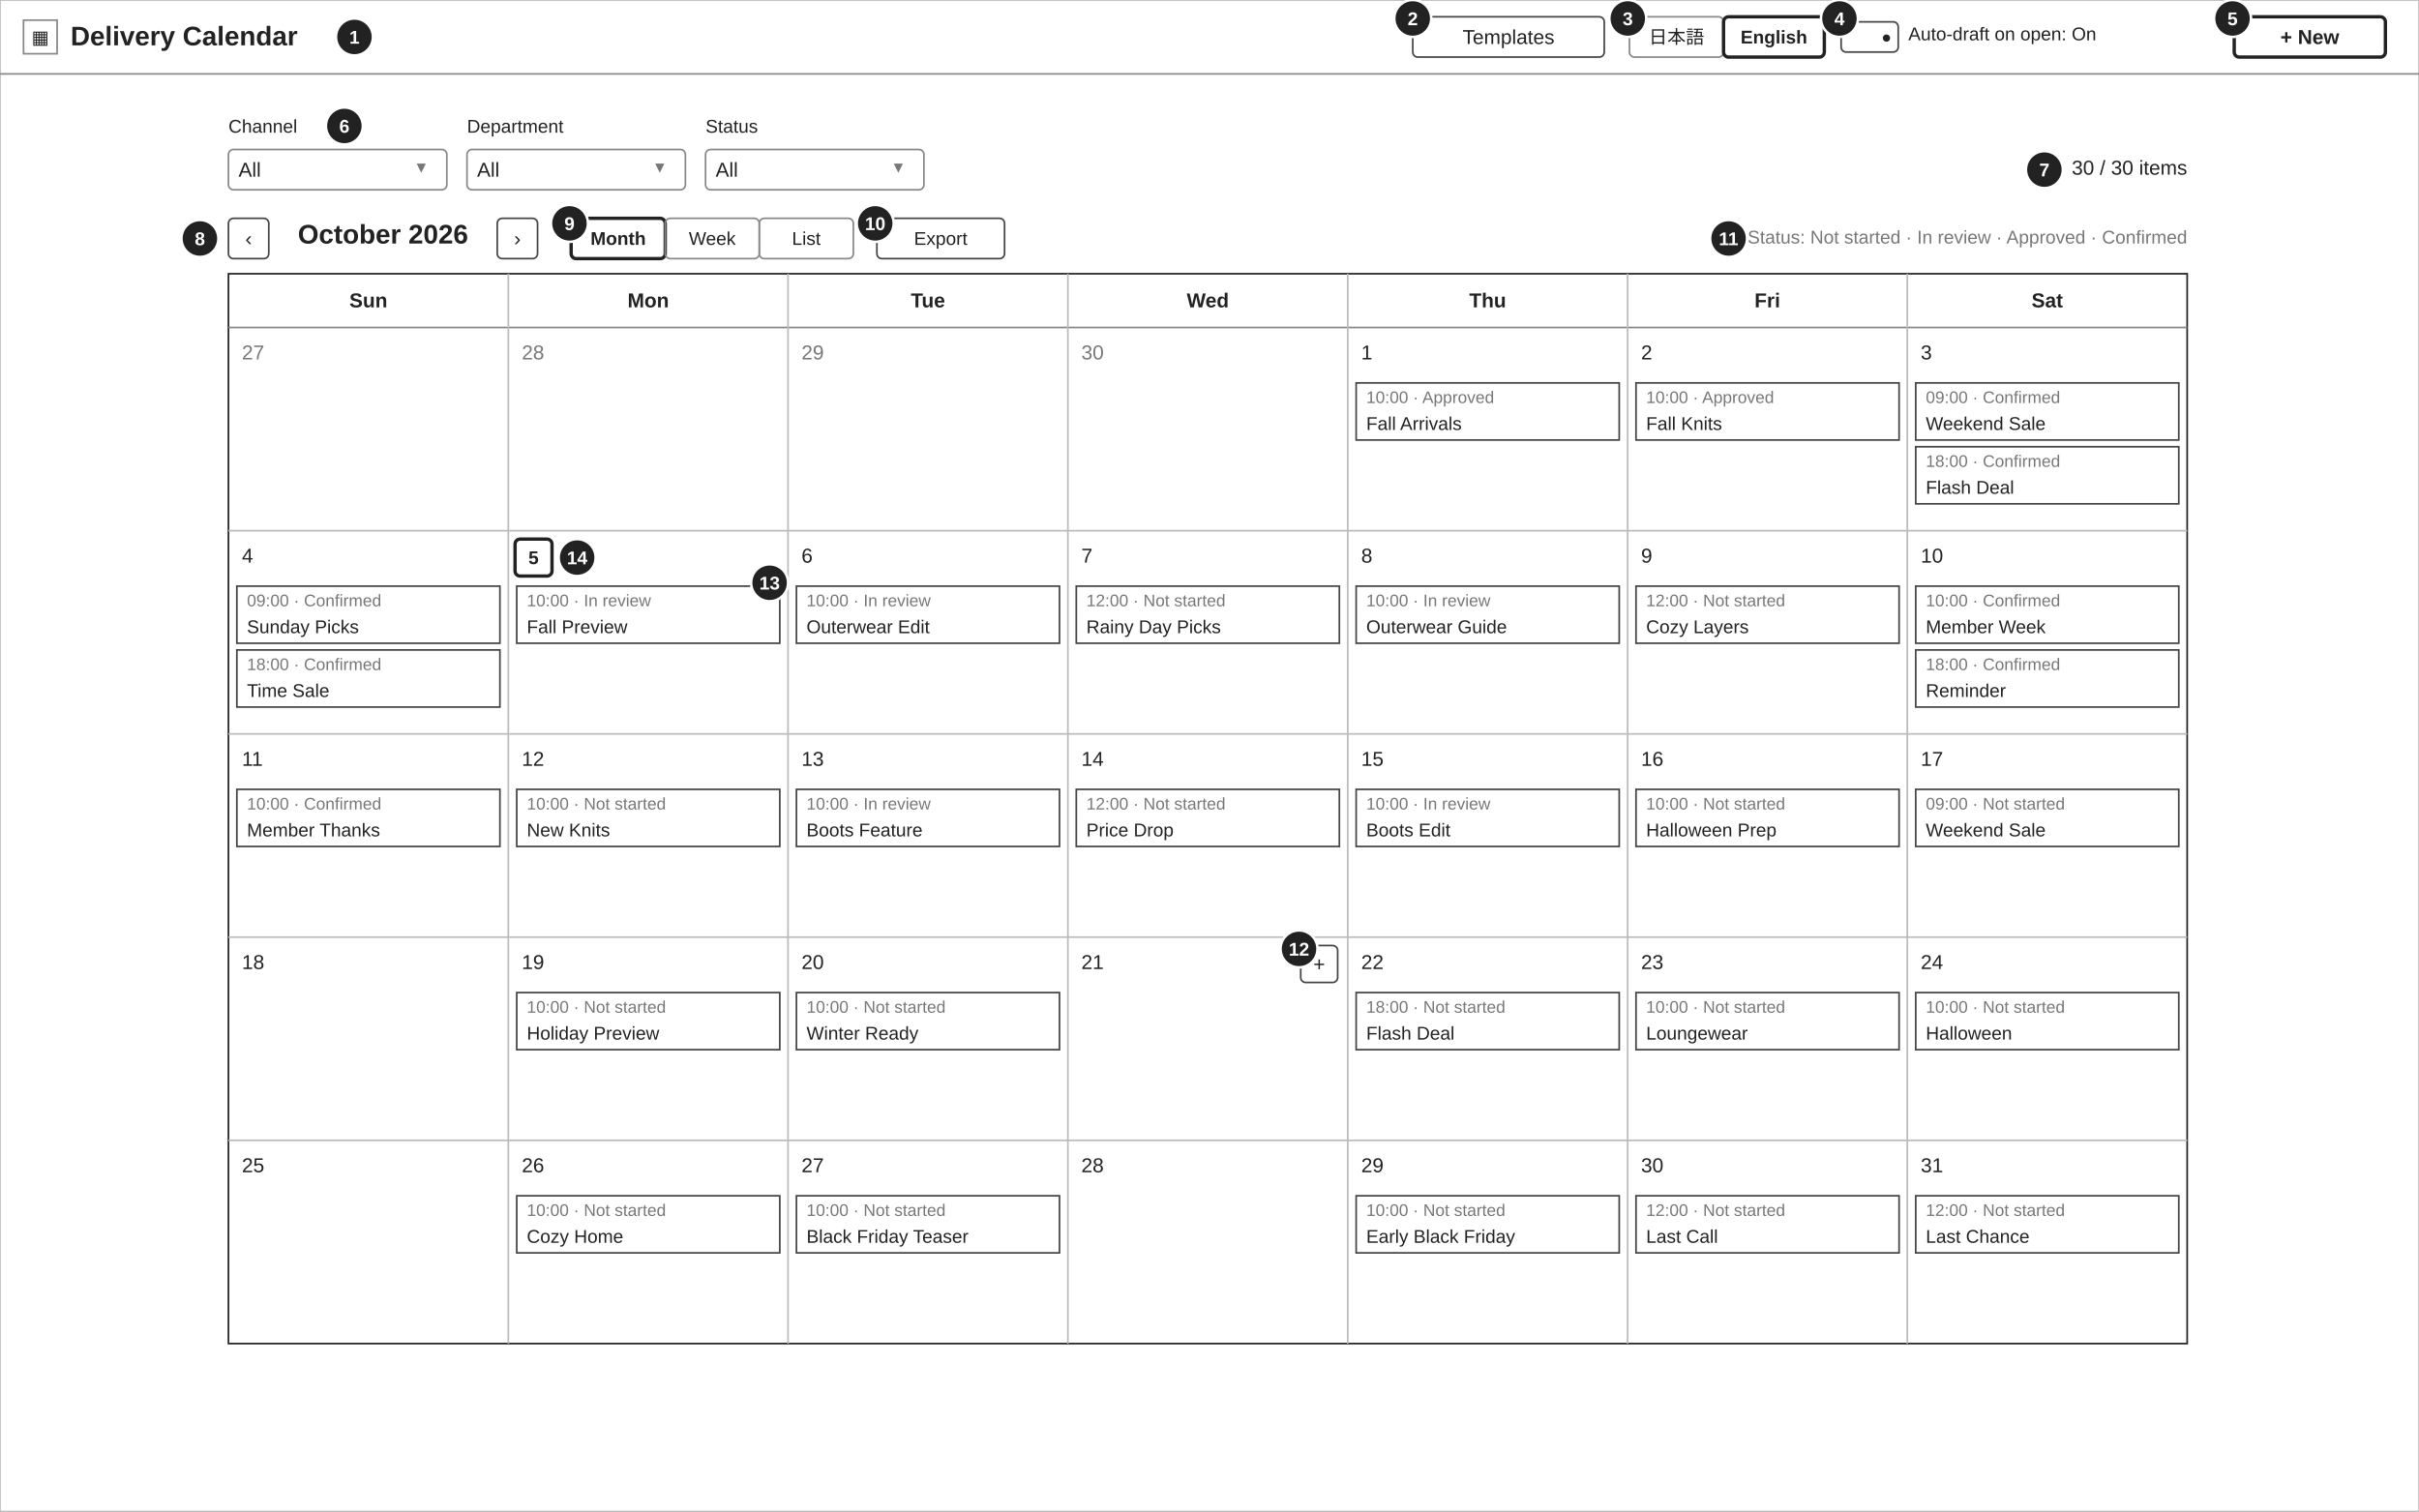
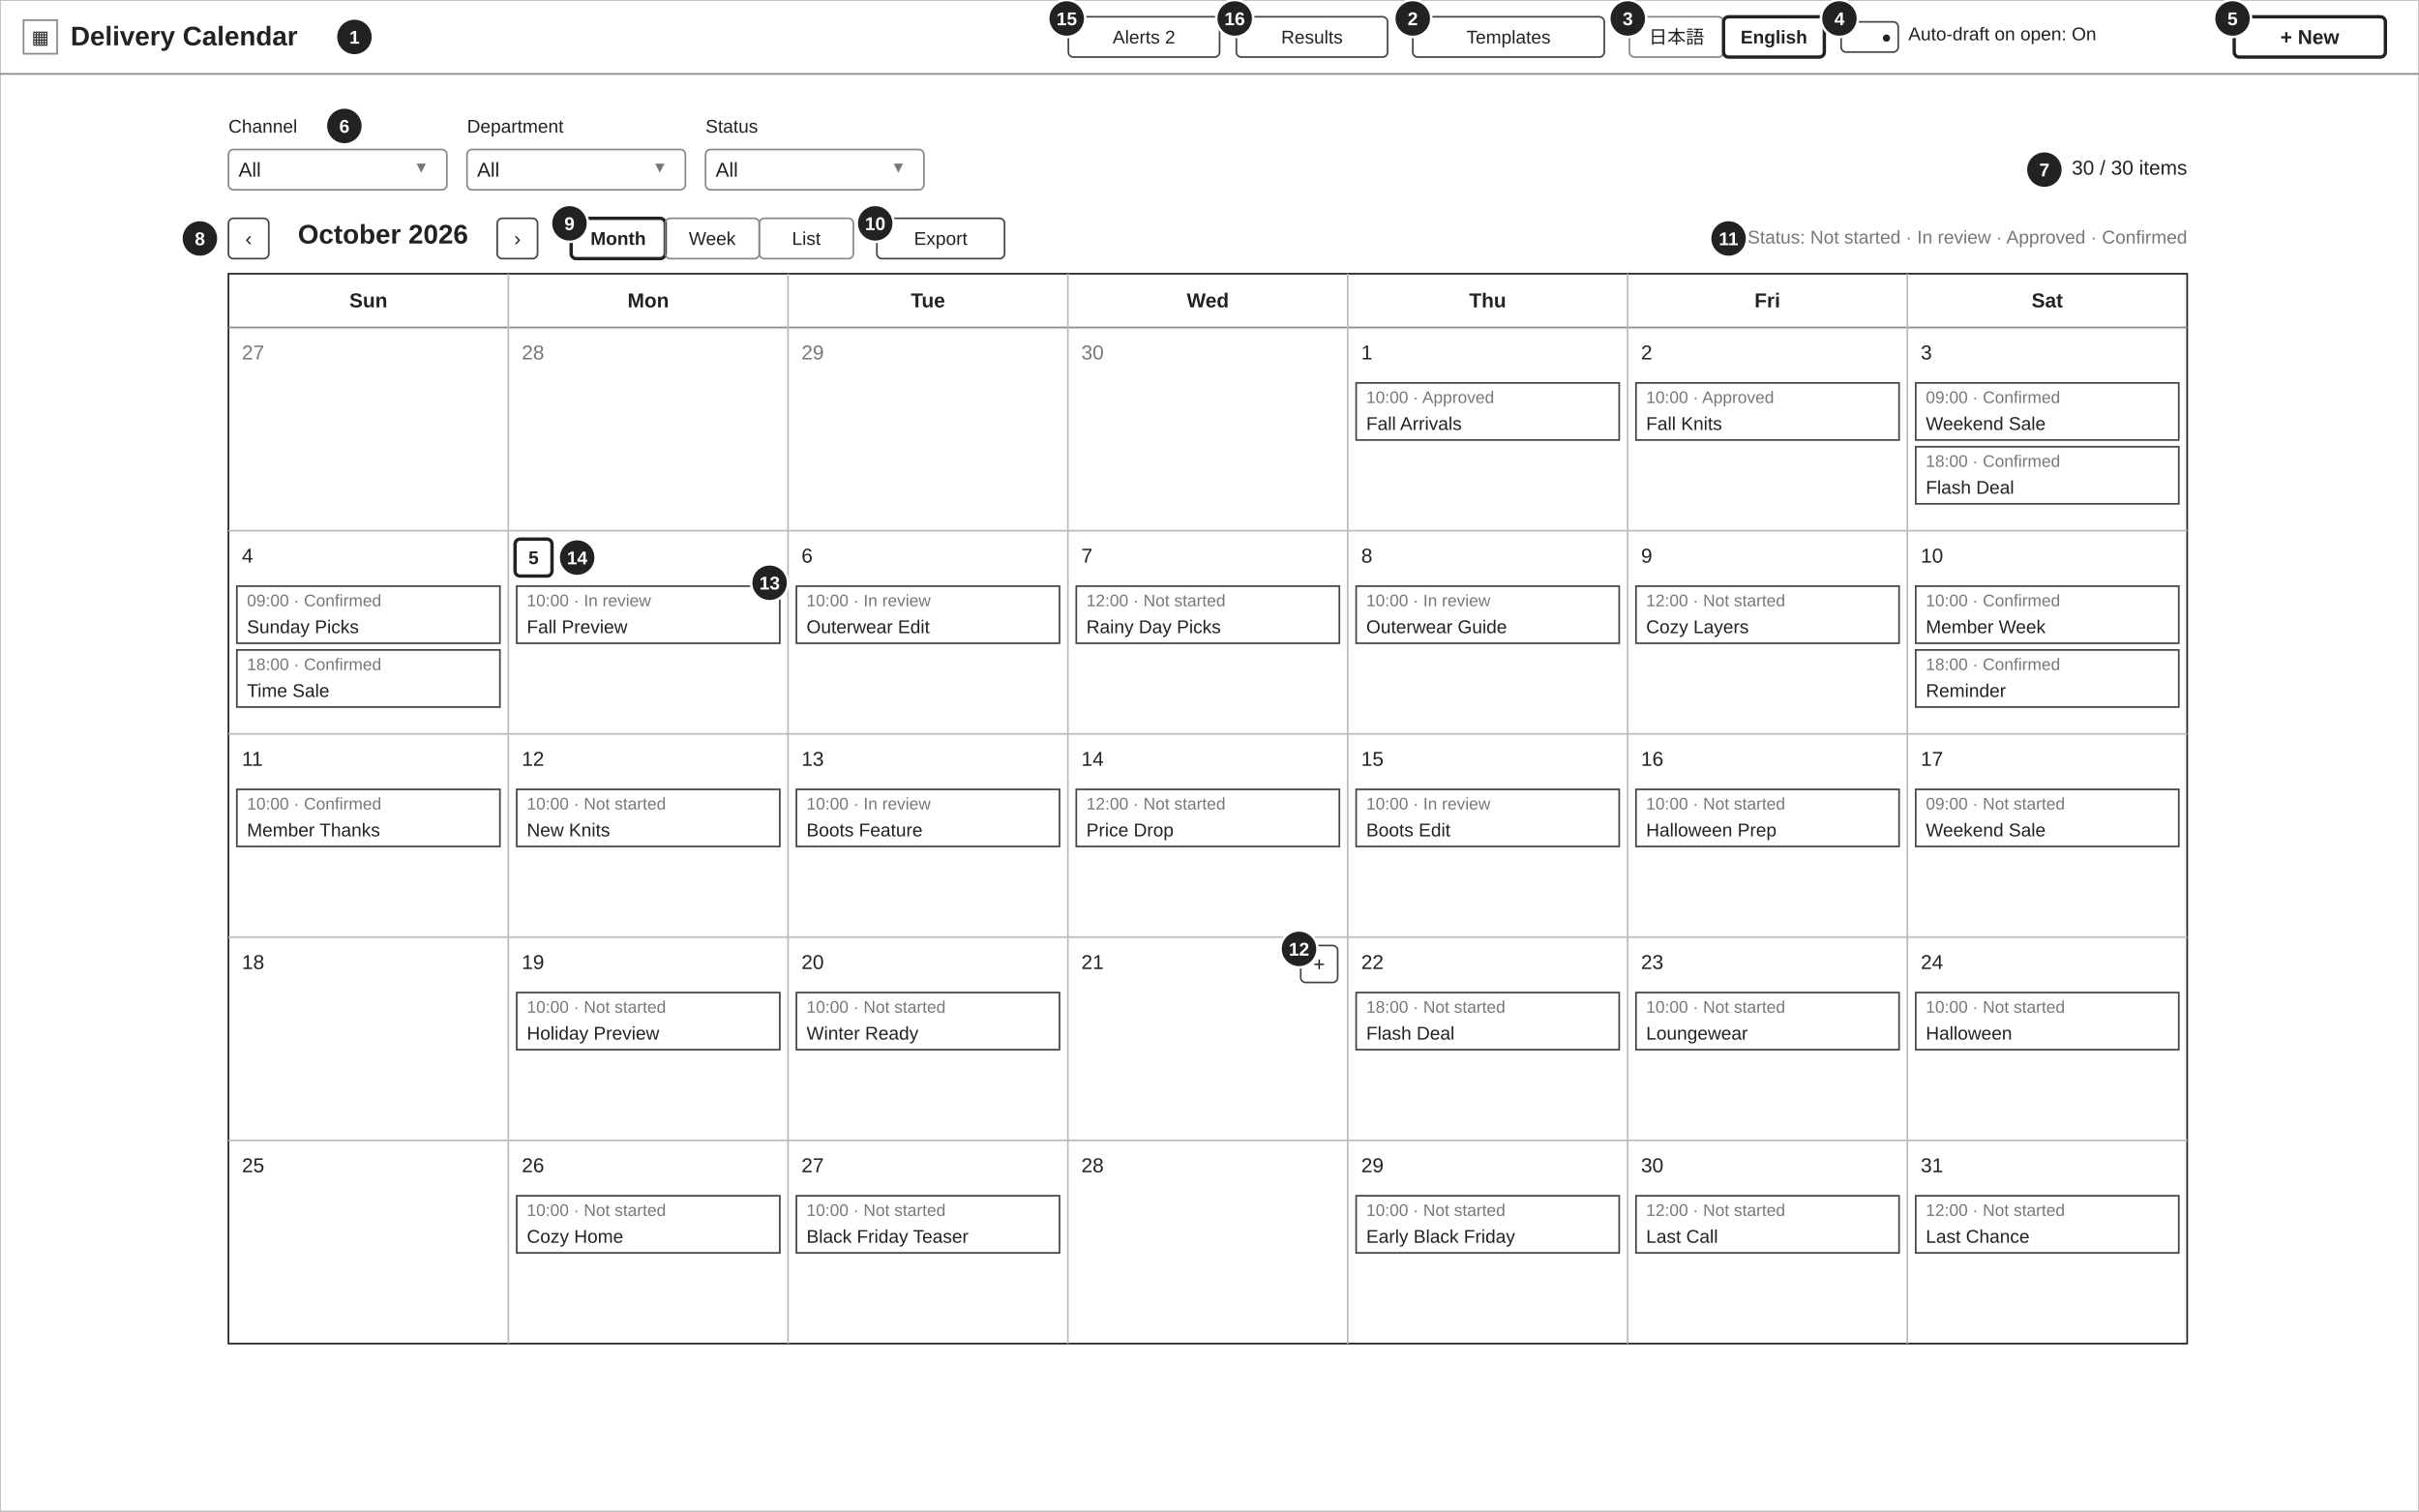
<svg xmlns="http://www.w3.org/2000/svg" width="1440" height="900" viewBox="0 0 1440 900" font-family="Segoe UI, Arial, sans-serif">
  <rect x="0" y="0" width="1440" height="900" fill="#FFFFFF" />
  <rect x="0.0" y="0.0" width="1440.0" height="900.0" rx="0" fill="none" stroke="#BBBBBB" stroke-width="1" />
  <line x1="0.0" y1="44.0" x2="1440.0" y2="44.0" stroke="#888888" stroke-width="1" />
  <rect x="14.0" y="12.0" width="20.0" height="20.0" rx="0" fill="none" stroke="#888888" stroke-width="1" />
  <text x="24.0" y="25.9" font-size="11" fill="#222222" text-anchor="middle">▦</text>
  <text x="42.0" y="27.0" font-size="16" fill="#222222" text-anchor="start" font-weight="bold">Delivery Calendar</text>
+   <rect x="636.0" y="10.0" width="90.0" height="24.0" rx="3" fill="none" stroke="#444444" stroke-width="1" />
+   <text x="681.0" y="25.9" font-size="11" fill="#222222" text-anchor="middle">Alerts  2</text>
+   <rect x="736.0" y="10.0" width="90.0" height="24.0" rx="3" fill="none" stroke="#444444" stroke-width="1" />
+   <text x="781.0" y="25.9" font-size="11" fill="#222222" text-anchor="middle">Results</text>
  <rect x="841.0" y="10.0" width="114.0" height="24.0" rx="3" fill="none" stroke="#444444" stroke-width="1" />
-   <text x="898.0" y="26.2" font-size="12" fill="#222222" text-anchor="middle">Templates</text>
+   <text x="898.0" y="25.9" font-size="11" fill="#222222" text-anchor="middle">Templates</text>
  <rect x="970.0" y="10.0" width="56.0" height="24.0" rx="3" fill="none" stroke="#888888" stroke-width="1" />
  <text x="998.0" y="25.9" font-size="11" fill="#222222" text-anchor="middle">日本語</text>
  <rect x="1026.0" y="10.0" width="60.0" height="24.0" rx="3" fill="none" stroke="#222222" stroke-width="2" />
  <text x="1056.0" y="25.9" font-size="11" fill="#222222" text-anchor="middle" font-weight="bold">English</text>
  <rect x="1096.0" y="13.0" width="34.0" height="18.0" rx="3" fill="none" stroke="#444444" stroke-width="1" />
  <text x="1126.0" y="25.5" font-size="10" fill="#222222" text-anchor="end">●</text>
  <text x="1136.0" y="24.0" font-size="11" fill="#222222" text-anchor="start">Auto-draft on open: On</text>
  <rect x="1330.0" y="10.0" width="90.0" height="24.0" rx="3" fill="none" stroke="#222222" stroke-width="2" />
  <text x="1375.0" y="26.2" font-size="12" fill="#222222" text-anchor="middle" font-weight="bold">+ New</text>
  <text x="136.0" y="79.0" font-size="11" fill="#222222" text-anchor="start">Channel</text>
  <rect x="136.0" y="89.0" width="130.0" height="24.0" rx="3" fill="none" stroke="#888888" stroke-width="1" />
  <text x="142.0" y="105.2" font-size="12" fill="#222222" text-anchor="start">All</text>
  <text x="248.0" y="103.0" font-size="11" fill="#777777" text-anchor="start">▾</text>
  <text x="278.0" y="79.0" font-size="11" fill="#222222" text-anchor="start">Department</text>
  <rect x="278.0" y="89.0" width="130.0" height="24.0" rx="3" fill="none" stroke="#888888" stroke-width="1" />
  <text x="284.0" y="105.2" font-size="12" fill="#222222" text-anchor="start">All</text>
  <text x="390.0" y="103.0" font-size="11" fill="#777777" text-anchor="start">▾</text>
  <text x="420.0" y="79.0" font-size="11" fill="#222222" text-anchor="start">Status</text>
  <rect x="420.0" y="89.0" width="130.0" height="24.0" rx="3" fill="none" stroke="#888888" stroke-width="1" />
  <text x="426.0" y="105.2" font-size="12" fill="#222222" text-anchor="start">All</text>
  <text x="532.0" y="103.0" font-size="11" fill="#777777" text-anchor="start">▾</text>
  <text x="1302.0" y="104.0" font-size="12" fill="#222222" text-anchor="end">30 / 30 items</text>
  <rect x="136.0" y="130.0" width="24.0" height="24.0" rx="3" fill="none" stroke="#444444" stroke-width="1" />
  <text x="148.0" y="146.2" font-size="12" fill="#222222" text-anchor="middle">‹</text>
  <text x="228.0" y="145.0" font-size="16" fill="#222222" text-anchor="middle" font-weight="bold">October 2026</text>
  <rect x="296.0" y="130.0" width="24.0" height="24.0" rx="3" fill="none" stroke="#444444" stroke-width="1" />
  <text x="308.0" y="146.2" font-size="12" fill="#222222" text-anchor="middle">›</text>
  <rect x="340.0" y="130.0" width="56.0" height="24.0" rx="3" fill="none" stroke="#222222" stroke-width="2" />
  <text x="368.0" y="145.8" font-size="11" fill="#222222" text-anchor="middle" font-weight="bold">Month</text>
  <rect x="396.0" y="130.0" width="56.0" height="24.0" rx="3" fill="none" stroke="#888888" stroke-width="1" />
  <text x="424.0" y="145.8" font-size="11" fill="#222222" text-anchor="middle">Week</text>
  <rect x="452.0" y="130.0" width="56.0" height="24.0" rx="3" fill="none" stroke="#888888" stroke-width="1" />
  <text x="480.0" y="145.8" font-size="11" fill="#222222" text-anchor="middle">List</text>
  <rect x="522.0" y="130.0" width="76.0" height="24.0" rx="3" fill="none" stroke="#444444" stroke-width="1" />
  <text x="560.0" y="145.8" font-size="11" fill="#222222" text-anchor="middle">Export</text>
  <text x="1302.0" y="145.0" font-size="11" fill="#777777" text-anchor="end">Status:  Not started · In review · Approved · Confirmed</text>
  <rect x="136.0" y="163.0" width="1166.0" height="637.0" rx="0" fill="none" stroke="#222222" stroke-width="1" />
  <text x="219.3" y="183.0" font-size="12" fill="#222222" text-anchor="middle" font-weight="bold">Sun</text>
  <text x="385.9" y="183.0" font-size="12" fill="#222222" text-anchor="middle" font-weight="bold">Mon</text>
  <text x="552.4" y="183.0" font-size="12" fill="#222222" text-anchor="middle" font-weight="bold">Tue</text>
  <text x="719.0" y="183.0" font-size="12" fill="#222222" text-anchor="middle" font-weight="bold">Wed</text>
  <text x="885.6" y="183.0" font-size="12" fill="#222222" text-anchor="middle" font-weight="bold">Thu</text>
  <text x="1052.1" y="183.0" font-size="12" fill="#222222" text-anchor="middle" font-weight="bold">Fri</text>
  <text x="1218.7" y="183.0" font-size="12" fill="#222222" text-anchor="middle" font-weight="bold">Sat</text>
  <line x1="136.0" y1="195.0" x2="1302.0" y2="195.0" stroke="#888888" stroke-width="1" />
  <line x1="136.0" y1="316.0" x2="1302.0" y2="316.0" stroke="#BBBBBB" stroke-width="1" />
  <line x1="136.0" y1="437.0" x2="1302.0" y2="437.0" stroke="#BBBBBB" stroke-width="1" />
  <line x1="136.0" y1="558.0" x2="1302.0" y2="558.0" stroke="#BBBBBB" stroke-width="1" />
  <line x1="136.0" y1="679.0" x2="1302.0" y2="679.0" stroke="#BBBBBB" stroke-width="1" />
  <line x1="302.6" y1="163.0" x2="302.6" y2="800.0" stroke="#BBBBBB" stroke-width="1" />
  <line x1="469.1" y1="163.0" x2="469.1" y2="800.0" stroke="#BBBBBB" stroke-width="1" />
  <line x1="635.7" y1="163.0" x2="635.7" y2="800.0" stroke="#BBBBBB" stroke-width="1" />
  <line x1="802.3" y1="163.0" x2="802.3" y2="800.0" stroke="#BBBBBB" stroke-width="1" />
  <line x1="968.9" y1="163.0" x2="968.9" y2="800.0" stroke="#BBBBBB" stroke-width="1" />
  <line x1="1135.4" y1="163.0" x2="1135.4" y2="800.0" stroke="#BBBBBB" stroke-width="1" />
  <text x="144.0" y="214.0" font-size="12" fill="#777777" text-anchor="start">27</text>
  <text x="310.6" y="214.0" font-size="12" fill="#777777" text-anchor="start">28</text>
  <text x="477.1" y="214.0" font-size="12" fill="#777777" text-anchor="start">29</text>
  <text x="643.7" y="214.0" font-size="12" fill="#777777" text-anchor="start">30</text>
  <text x="810.3" y="214.0" font-size="12" fill="#222222" text-anchor="start">1</text>
  <rect x="807.3" y="228.0" width="156.6" height="34.0" rx="0" fill="none" stroke="#444444" stroke-width="1" />
  <text x="813.3" y="240.0" font-size="10" fill="#777777" text-anchor="start">10:00 · Approved</text>
  <text x="813.3" y="256.0" font-size="11" fill="#222222" text-anchor="start">Fall Arrivals</text>
  <text x="976.9" y="214.0" font-size="12" fill="#222222" text-anchor="start">2</text>
  <rect x="973.9" y="228.0" width="156.6" height="34.0" rx="0" fill="none" stroke="#444444" stroke-width="1" />
  <text x="979.9" y="240.0" font-size="10" fill="#777777" text-anchor="start">10:00 · Approved</text>
  <text x="979.9" y="256.0" font-size="11" fill="#222222" text-anchor="start">Fall Knits</text>
  <text x="1143.4" y="214.0" font-size="12" fill="#222222" text-anchor="start">3</text>
  <rect x="1140.4" y="228.0" width="156.6" height="34.0" rx="0" fill="none" stroke="#444444" stroke-width="1" />
  <text x="1146.4" y="240.0" font-size="10" fill="#777777" text-anchor="start">09:00 · Confirmed</text>
  <text x="1146.4" y="256.0" font-size="11" fill="#222222" text-anchor="start">Weekend Sale</text>
  <rect x="1140.4" y="266.0" width="156.6" height="34.0" rx="0" fill="none" stroke="#444444" stroke-width="1" />
  <text x="1146.4" y="278.0" font-size="10" fill="#777777" text-anchor="start">18:00 · Confirmed</text>
  <text x="1146.4" y="294.0" font-size="11" fill="#222222" text-anchor="start">Flash Deal</text>
  <text x="144.0" y="335.0" font-size="12" fill="#222222" text-anchor="start">4</text>
  <rect x="141.0" y="349.0" width="156.6" height="34.0" rx="0" fill="none" stroke="#444444" stroke-width="1" />
  <text x="147.0" y="361.0" font-size="10" fill="#777777" text-anchor="start">09:00 · Confirmed</text>
  <text x="147.0" y="377.0" font-size="11" fill="#222222" text-anchor="start">Sunday Picks</text>
  <rect x="141.0" y="387.0" width="156.6" height="34.0" rx="0" fill="none" stroke="#444444" stroke-width="1" />
  <text x="147.0" y="399.0" font-size="10" fill="#777777" text-anchor="start">18:00 · Confirmed</text>
  <text x="147.0" y="415.0" font-size="11" fill="#222222" text-anchor="start">Time Sale</text>
  <rect x="306.6" y="321.0" width="22.0" height="22.0" rx="3" fill="none" stroke="#222222" stroke-width="2" />
  <text x="317.6" y="335.9" font-size="11" fill="#222222" text-anchor="middle" font-weight="bold">5</text>
  <rect x="307.6" y="349.0" width="156.6" height="34.0" rx="0" fill="none" stroke="#444444" stroke-width="1" />
  <text x="313.6" y="361.0" font-size="10" fill="#777777" text-anchor="start">10:00 · In review</text>
  <text x="313.6" y="377.0" font-size="11" fill="#222222" text-anchor="start">Fall Preview</text>
  <text x="477.1" y="335.0" font-size="12" fill="#222222" text-anchor="start">6</text>
  <rect x="474.1" y="349.0" width="156.6" height="34.0" rx="0" fill="none" stroke="#444444" stroke-width="1" />
  <text x="480.1" y="361.0" font-size="10" fill="#777777" text-anchor="start">10:00 · In review</text>
  <text x="480.1" y="377.0" font-size="11" fill="#222222" text-anchor="start">Outerwear Edit</text>
  <text x="643.7" y="335.0" font-size="12" fill="#222222" text-anchor="start">7</text>
  <rect x="640.7" y="349.0" width="156.6" height="34.0" rx="0" fill="none" stroke="#444444" stroke-width="1" />
  <text x="646.7" y="361.0" font-size="10" fill="#777777" text-anchor="start">12:00 · Not started</text>
  <text x="646.7" y="377.0" font-size="11" fill="#222222" text-anchor="start">Rainy Day Picks</text>
  <text x="810.3" y="335.0" font-size="12" fill="#222222" text-anchor="start">8</text>
  <rect x="807.3" y="349.0" width="156.6" height="34.0" rx="0" fill="none" stroke="#444444" stroke-width="1" />
  <text x="813.3" y="361.0" font-size="10" fill="#777777" text-anchor="start">10:00 · In review</text>
  <text x="813.3" y="377.0" font-size="11" fill="#222222" text-anchor="start">Outerwear Guide</text>
  <text x="976.9" y="335.0" font-size="12" fill="#222222" text-anchor="start">9</text>
  <rect x="973.9" y="349.0" width="156.6" height="34.0" rx="0" fill="none" stroke="#444444" stroke-width="1" />
  <text x="979.9" y="361.0" font-size="10" fill="#777777" text-anchor="start">12:00 · Not started</text>
  <text x="979.9" y="377.0" font-size="11" fill="#222222" text-anchor="start">Cozy Layers</text>
  <text x="1143.4" y="335.0" font-size="12" fill="#222222" text-anchor="start">10</text>
  <rect x="1140.4" y="349.0" width="156.6" height="34.0" rx="0" fill="none" stroke="#444444" stroke-width="1" />
  <text x="1146.4" y="361.0" font-size="10" fill="#777777" text-anchor="start">10:00 · Confirmed</text>
  <text x="1146.4" y="377.0" font-size="11" fill="#222222" text-anchor="start">Member Week</text>
  <rect x="1140.4" y="387.0" width="156.6" height="34.0" rx="0" fill="none" stroke="#444444" stroke-width="1" />
  <text x="1146.4" y="399.0" font-size="10" fill="#777777" text-anchor="start">18:00 · Confirmed</text>
  <text x="1146.4" y="415.0" font-size="11" fill="#222222" text-anchor="start">Reminder</text>
  <text x="144.0" y="456.0" font-size="12" fill="#222222" text-anchor="start">11</text>
  <rect x="141.0" y="470.0" width="156.6" height="34.0" rx="0" fill="none" stroke="#444444" stroke-width="1" />
  <text x="147.0" y="482.0" font-size="10" fill="#777777" text-anchor="start">10:00 · Confirmed</text>
  <text x="147.0" y="498.0" font-size="11" fill="#222222" text-anchor="start">Member Thanks</text>
  <text x="310.6" y="456.0" font-size="12" fill="#222222" text-anchor="start">12</text>
  <rect x="307.6" y="470.0" width="156.6" height="34.0" rx="0" fill="none" stroke="#444444" stroke-width="1" />
  <text x="313.6" y="482.0" font-size="10" fill="#777777" text-anchor="start">10:00 · Not started</text>
  <text x="313.6" y="498.0" font-size="11" fill="#222222" text-anchor="start">New Knits</text>
  <text x="477.1" y="456.0" font-size="12" fill="#222222" text-anchor="start">13</text>
  <rect x="474.1" y="470.0" width="156.6" height="34.0" rx="0" fill="none" stroke="#444444" stroke-width="1" />
  <text x="480.1" y="482.0" font-size="10" fill="#777777" text-anchor="start">10:00 · In review</text>
  <text x="480.1" y="498.0" font-size="11" fill="#222222" text-anchor="start">Boots Feature</text>
  <text x="643.7" y="456.0" font-size="12" fill="#222222" text-anchor="start">14</text>
  <rect x="640.7" y="470.0" width="156.6" height="34.0" rx="0" fill="none" stroke="#444444" stroke-width="1" />
  <text x="646.7" y="482.0" font-size="10" fill="#777777" text-anchor="start">12:00 · Not started</text>
  <text x="646.7" y="498.0" font-size="11" fill="#222222" text-anchor="start">Price Drop</text>
  <text x="810.3" y="456.0" font-size="12" fill="#222222" text-anchor="start">15</text>
  <rect x="807.3" y="470.0" width="156.6" height="34.0" rx="0" fill="none" stroke="#444444" stroke-width="1" />
  <text x="813.3" y="482.0" font-size="10" fill="#777777" text-anchor="start">10:00 · In review</text>
  <text x="813.3" y="498.0" font-size="11" fill="#222222" text-anchor="start">Boots Edit</text>
  <text x="976.9" y="456.0" font-size="12" fill="#222222" text-anchor="start">16</text>
  <rect x="973.9" y="470.0" width="156.6" height="34.0" rx="0" fill="none" stroke="#444444" stroke-width="1" />
  <text x="979.9" y="482.0" font-size="10" fill="#777777" text-anchor="start">10:00 · Not started</text>
  <text x="979.9" y="498.0" font-size="11" fill="#222222" text-anchor="start">Halloween Prep</text>
  <text x="1143.4" y="456.0" font-size="12" fill="#222222" text-anchor="start">17</text>
  <rect x="1140.4" y="470.0" width="156.6" height="34.0" rx="0" fill="none" stroke="#444444" stroke-width="1" />
  <text x="1146.4" y="482.0" font-size="10" fill="#777777" text-anchor="start">09:00 · Not started</text>
  <text x="1146.4" y="498.0" font-size="11" fill="#222222" text-anchor="start">Weekend Sale</text>
  <text x="144.0" y="577.0" font-size="12" fill="#222222" text-anchor="start">18</text>
  <text x="310.6" y="577.0" font-size="12" fill="#222222" text-anchor="start">19</text>
  <rect x="307.6" y="591.0" width="156.6" height="34.0" rx="0" fill="none" stroke="#444444" stroke-width="1" />
  <text x="313.6" y="603.0" font-size="10" fill="#777777" text-anchor="start">10:00 · Not started</text>
  <text x="313.6" y="619.0" font-size="11" fill="#222222" text-anchor="start">Holiday Preview</text>
  <text x="477.1" y="577.0" font-size="12" fill="#222222" text-anchor="start">20</text>
  <rect x="474.1" y="591.0" width="156.6" height="34.0" rx="0" fill="none" stroke="#444444" stroke-width="1" />
  <text x="480.1" y="603.0" font-size="10" fill="#777777" text-anchor="start">10:00 · Not started</text>
  <text x="480.1" y="619.0" font-size="11" fill="#222222" text-anchor="start">Winter Ready</text>
  <text x="643.7" y="577.0" font-size="12" fill="#222222" text-anchor="start">21</text>
  <text x="810.3" y="577.0" font-size="12" fill="#222222" text-anchor="start">22</text>
  <rect x="807.3" y="591.0" width="156.6" height="34.0" rx="0" fill="none" stroke="#444444" stroke-width="1" />
  <text x="813.3" y="603.0" font-size="10" fill="#777777" text-anchor="start">18:00 · Not started</text>
  <text x="813.3" y="619.0" font-size="11" fill="#222222" text-anchor="start">Flash Deal</text>
  <text x="976.9" y="577.0" font-size="12" fill="#222222" text-anchor="start">23</text>
  <rect x="973.9" y="591.0" width="156.6" height="34.0" rx="0" fill="none" stroke="#444444" stroke-width="1" />
  <text x="979.9" y="603.0" font-size="10" fill="#777777" text-anchor="start">10:00 · Not started</text>
  <text x="979.9" y="619.0" font-size="11" fill="#222222" text-anchor="start">Loungewear</text>
  <text x="1143.4" y="577.0" font-size="12" fill="#222222" text-anchor="start">24</text>
  <rect x="1140.4" y="591.0" width="156.6" height="34.0" rx="0" fill="none" stroke="#444444" stroke-width="1" />
  <text x="1146.4" y="603.0" font-size="10" fill="#777777" text-anchor="start">10:00 · Not started</text>
  <text x="1146.4" y="619.0" font-size="11" fill="#222222" text-anchor="start">Halloween</text>
  <text x="144.0" y="698.0" font-size="12" fill="#222222" text-anchor="start">25</text>
  <text x="310.6" y="698.0" font-size="12" fill="#222222" text-anchor="start">26</text>
  <rect x="307.6" y="712.0" width="156.6" height="34.0" rx="0" fill="none" stroke="#444444" stroke-width="1" />
  <text x="313.6" y="724.0" font-size="10" fill="#777777" text-anchor="start">10:00 · Not started</text>
  <text x="313.6" y="740.0" font-size="11" fill="#222222" text-anchor="start">Cozy Home</text>
  <text x="477.1" y="698.0" font-size="12" fill="#222222" text-anchor="start">27</text>
  <rect x="474.1" y="712.0" width="156.6" height="34.0" rx="0" fill="none" stroke="#444444" stroke-width="1" />
  <text x="480.1" y="724.0" font-size="10" fill="#777777" text-anchor="start">10:00 · Not started</text>
  <text x="480.1" y="740.0" font-size="11" fill="#222222" text-anchor="start">Black Friday Teaser</text>
  <text x="643.7" y="698.0" font-size="12" fill="#222222" text-anchor="start">28</text>
  <text x="810.3" y="698.0" font-size="12" fill="#222222" text-anchor="start">29</text>
  <rect x="807.3" y="712.0" width="156.6" height="34.0" rx="0" fill="none" stroke="#444444" stroke-width="1" />
  <text x="813.3" y="724.0" font-size="10" fill="#777777" text-anchor="start">10:00 · Not started</text>
  <text x="813.3" y="740.0" font-size="11" fill="#222222" text-anchor="start">Early Black Friday</text>
  <text x="976.9" y="698.0" font-size="12" fill="#222222" text-anchor="start">30</text>
  <rect x="973.9" y="712.0" width="156.6" height="34.0" rx="0" fill="none" stroke="#444444" stroke-width="1" />
  <text x="979.9" y="724.0" font-size="10" fill="#777777" text-anchor="start">12:00 · Not started</text>
  <text x="979.9" y="740.0" font-size="11" fill="#222222" text-anchor="start">Last Call</text>
  <text x="1143.4" y="698.0" font-size="12" fill="#222222" text-anchor="start">31</text>
  <rect x="1140.4" y="712.0" width="156.6" height="34.0" rx="0" fill="none" stroke="#444444" stroke-width="1" />
  <text x="1146.4" y="724.0" font-size="10" fill="#777777" text-anchor="start">12:00 · Not started</text>
  <text x="1146.4" y="740.0" font-size="11" fill="#222222" text-anchor="start">Last Chance</text>
  <rect x="774.3" y="563.0" width="22.0" height="22.0" rx="3" fill="none" stroke="#444444" stroke-width="1" />
  <text x="785.3" y="578.2" font-size="12" fill="#222222" text-anchor="middle">+</text>
  <circle cx="211" cy="22" r="11" fill="#222222" stroke="#FFFFFF" stroke-width="1.5" />
  <text x="211" y="26" font-size="11" font-weight="bold" fill="#FFFFFF" text-anchor="middle">1</text>
  <circle cx="841" cy="11" r="11" fill="#222222" stroke="#FFFFFF" stroke-width="1.5" />
  <text x="841" y="15" font-size="11" font-weight="bold" fill="#FFFFFF" text-anchor="middle">2</text>
  <circle cx="969" cy="11" r="11" fill="#222222" stroke="#FFFFFF" stroke-width="1.5" />
  <text x="969" y="15" font-size="11" font-weight="bold" fill="#FFFFFF" text-anchor="middle">3</text>
  <circle cx="1095" cy="11" r="11" fill="#222222" stroke="#FFFFFF" stroke-width="1.5" />
  <text x="1095" y="15" font-size="11" font-weight="bold" fill="#FFFFFF" text-anchor="middle">4</text>
  <circle cx="1329" cy="11" r="11" fill="#222222" stroke="#FFFFFF" stroke-width="1.5" />
  <text x="1329" y="15" font-size="11" font-weight="bold" fill="#FFFFFF" text-anchor="middle">5</text>
  <circle cx="205" cy="75" r="11" fill="#222222" stroke="#FFFFFF" stroke-width="1.5" />
  <text x="205" y="79" font-size="11" font-weight="bold" fill="#FFFFFF" text-anchor="middle">6</text>
  <circle cx="1217" cy="101" r="11" fill="#222222" stroke="#FFFFFF" stroke-width="1.5" />
  <text x="1217" y="105" font-size="11" font-weight="bold" fill="#FFFFFF" text-anchor="middle">7</text>
  <circle cx="119" cy="142" r="11" fill="#222222" stroke="#FFFFFF" stroke-width="1.5" />
  <text x="119" y="146" font-size="11" font-weight="bold" fill="#FFFFFF" text-anchor="middle">8</text>
  <circle cx="339" cy="133" r="11" fill="#222222" stroke="#FFFFFF" stroke-width="1.5" />
  <text x="339" y="137" font-size="11" font-weight="bold" fill="#FFFFFF" text-anchor="middle">9</text>
  <circle cx="521" cy="133" r="11" fill="#222222" stroke="#FFFFFF" stroke-width="1.5" />
  <text x="521" y="137" font-size="11" font-weight="bold" fill="#FFFFFF" text-anchor="middle">10</text>
  <circle cx="1029" cy="142" r="11" fill="#222222" stroke="#FFFFFF" stroke-width="1.5" />
  <text x="1029" y="146" font-size="11" font-weight="bold" fill="#FFFFFF" text-anchor="middle">11</text>
  <circle cx="773.286" cy="565" r="11" fill="#222222" stroke="#FFFFFF" stroke-width="1.5" />
  <text x="773.286" y="569" font-size="11" font-weight="bold" fill="#FFFFFF" text-anchor="middle">12</text>
  <circle cx="458.143" cy="347" r="11" fill="#222222" stroke="#FFFFFF" stroke-width="1.5" />
  <text x="458.143" y="351" font-size="11" font-weight="bold" fill="#FFFFFF" text-anchor="middle">13</text>
  <circle cx="343.571" cy="332" r="11" fill="#222222" stroke="#FFFFFF" stroke-width="1.5" />
  <text x="343.571" y="336" font-size="11" font-weight="bold" fill="#FFFFFF" text-anchor="middle">14</text>
+   <circle cx="635" cy="11" r="11" fill="#222222" stroke="#FFFFFF" stroke-width="1.5" />
+   <text x="635" y="15" font-size="11" font-weight="bold" fill="#FFFFFF" text-anchor="middle">15</text>
+   <circle cx="735" cy="11" r="11" fill="#222222" stroke="#FFFFFF" stroke-width="1.5" />
+   <text x="735" y="15" font-size="11" font-weight="bold" fill="#FFFFFF" text-anchor="middle">16</text>
</svg>
